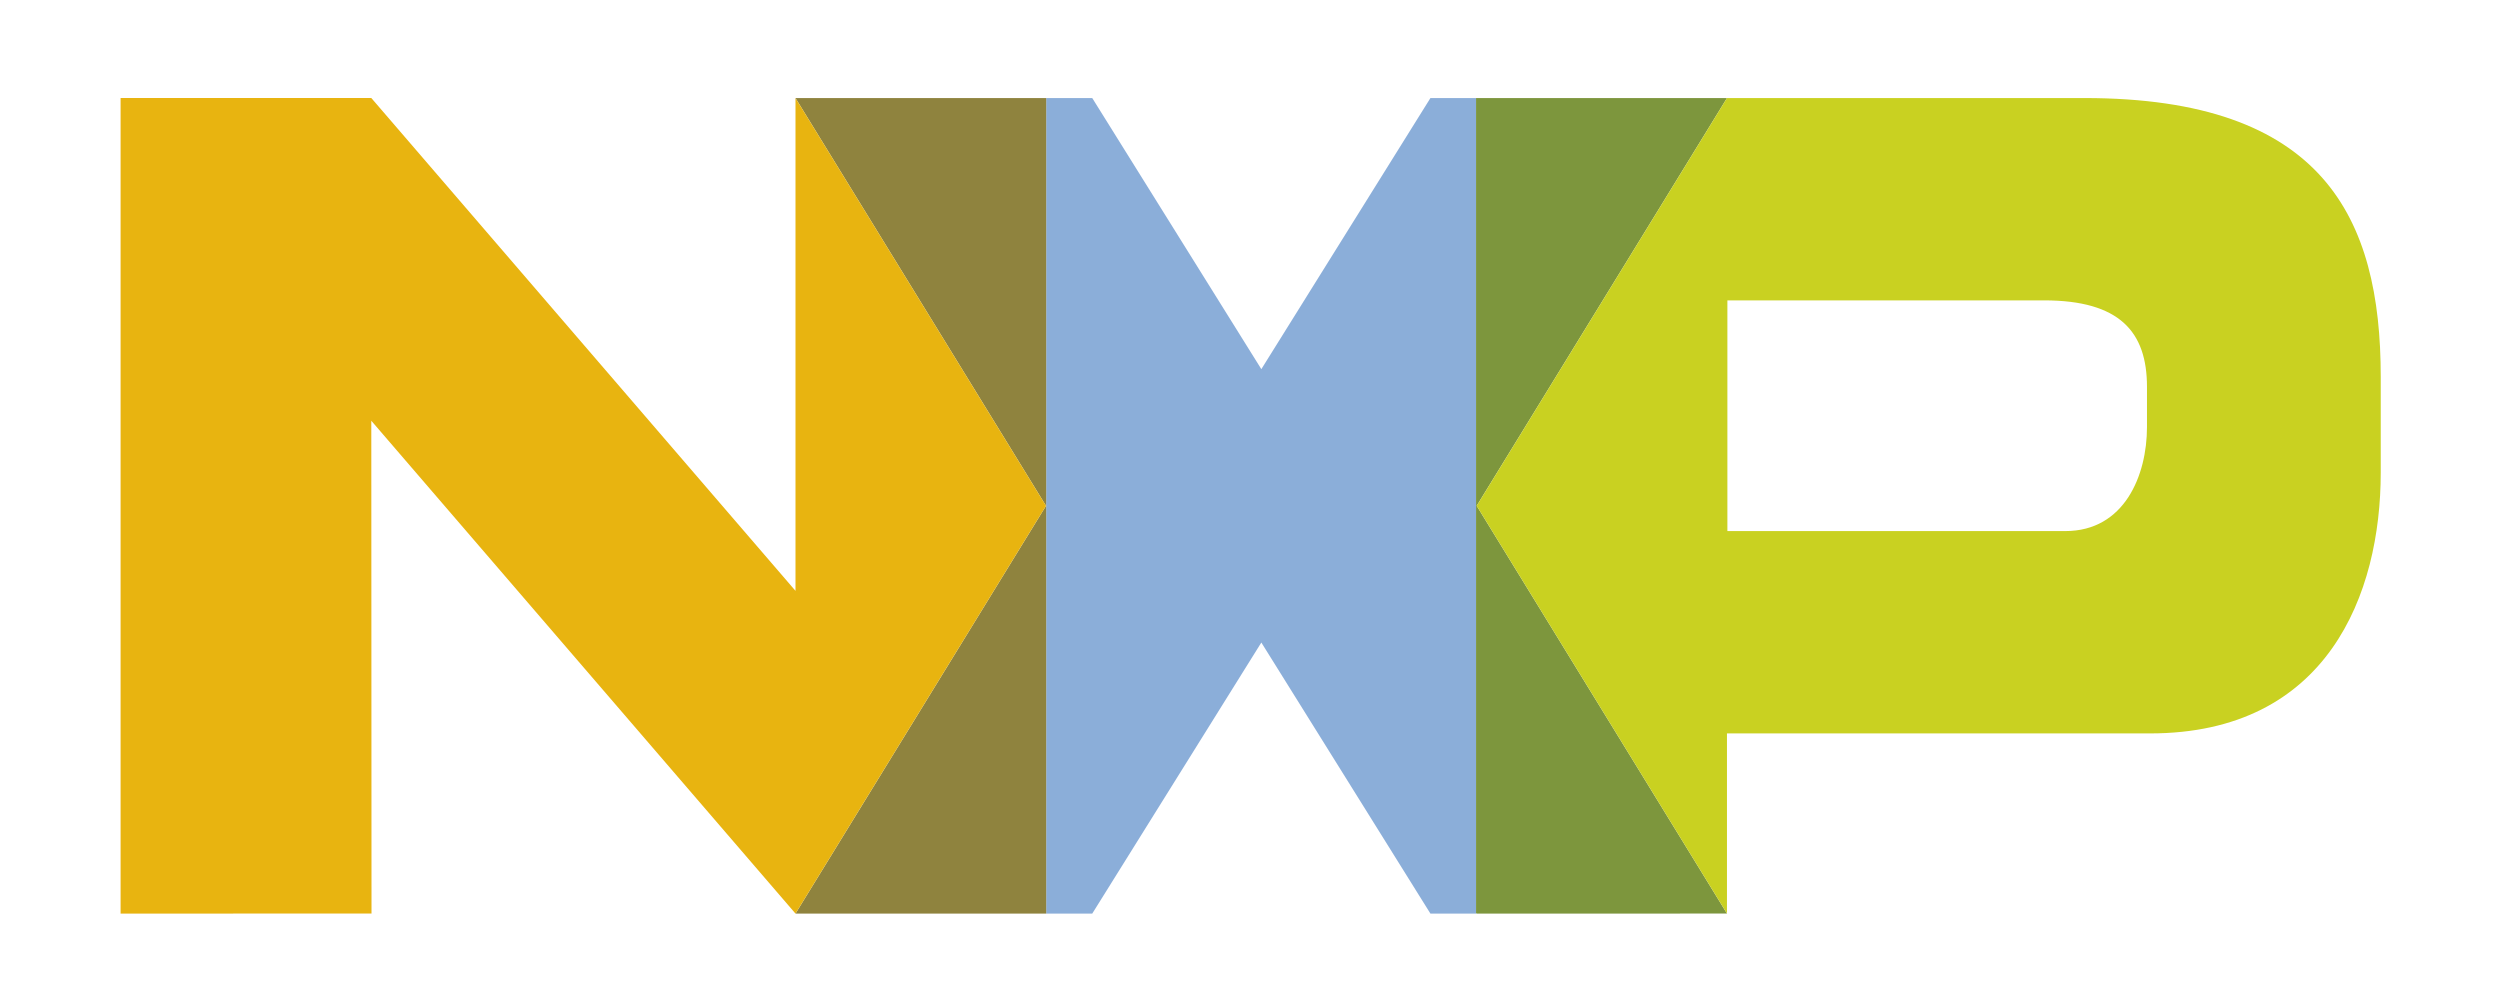
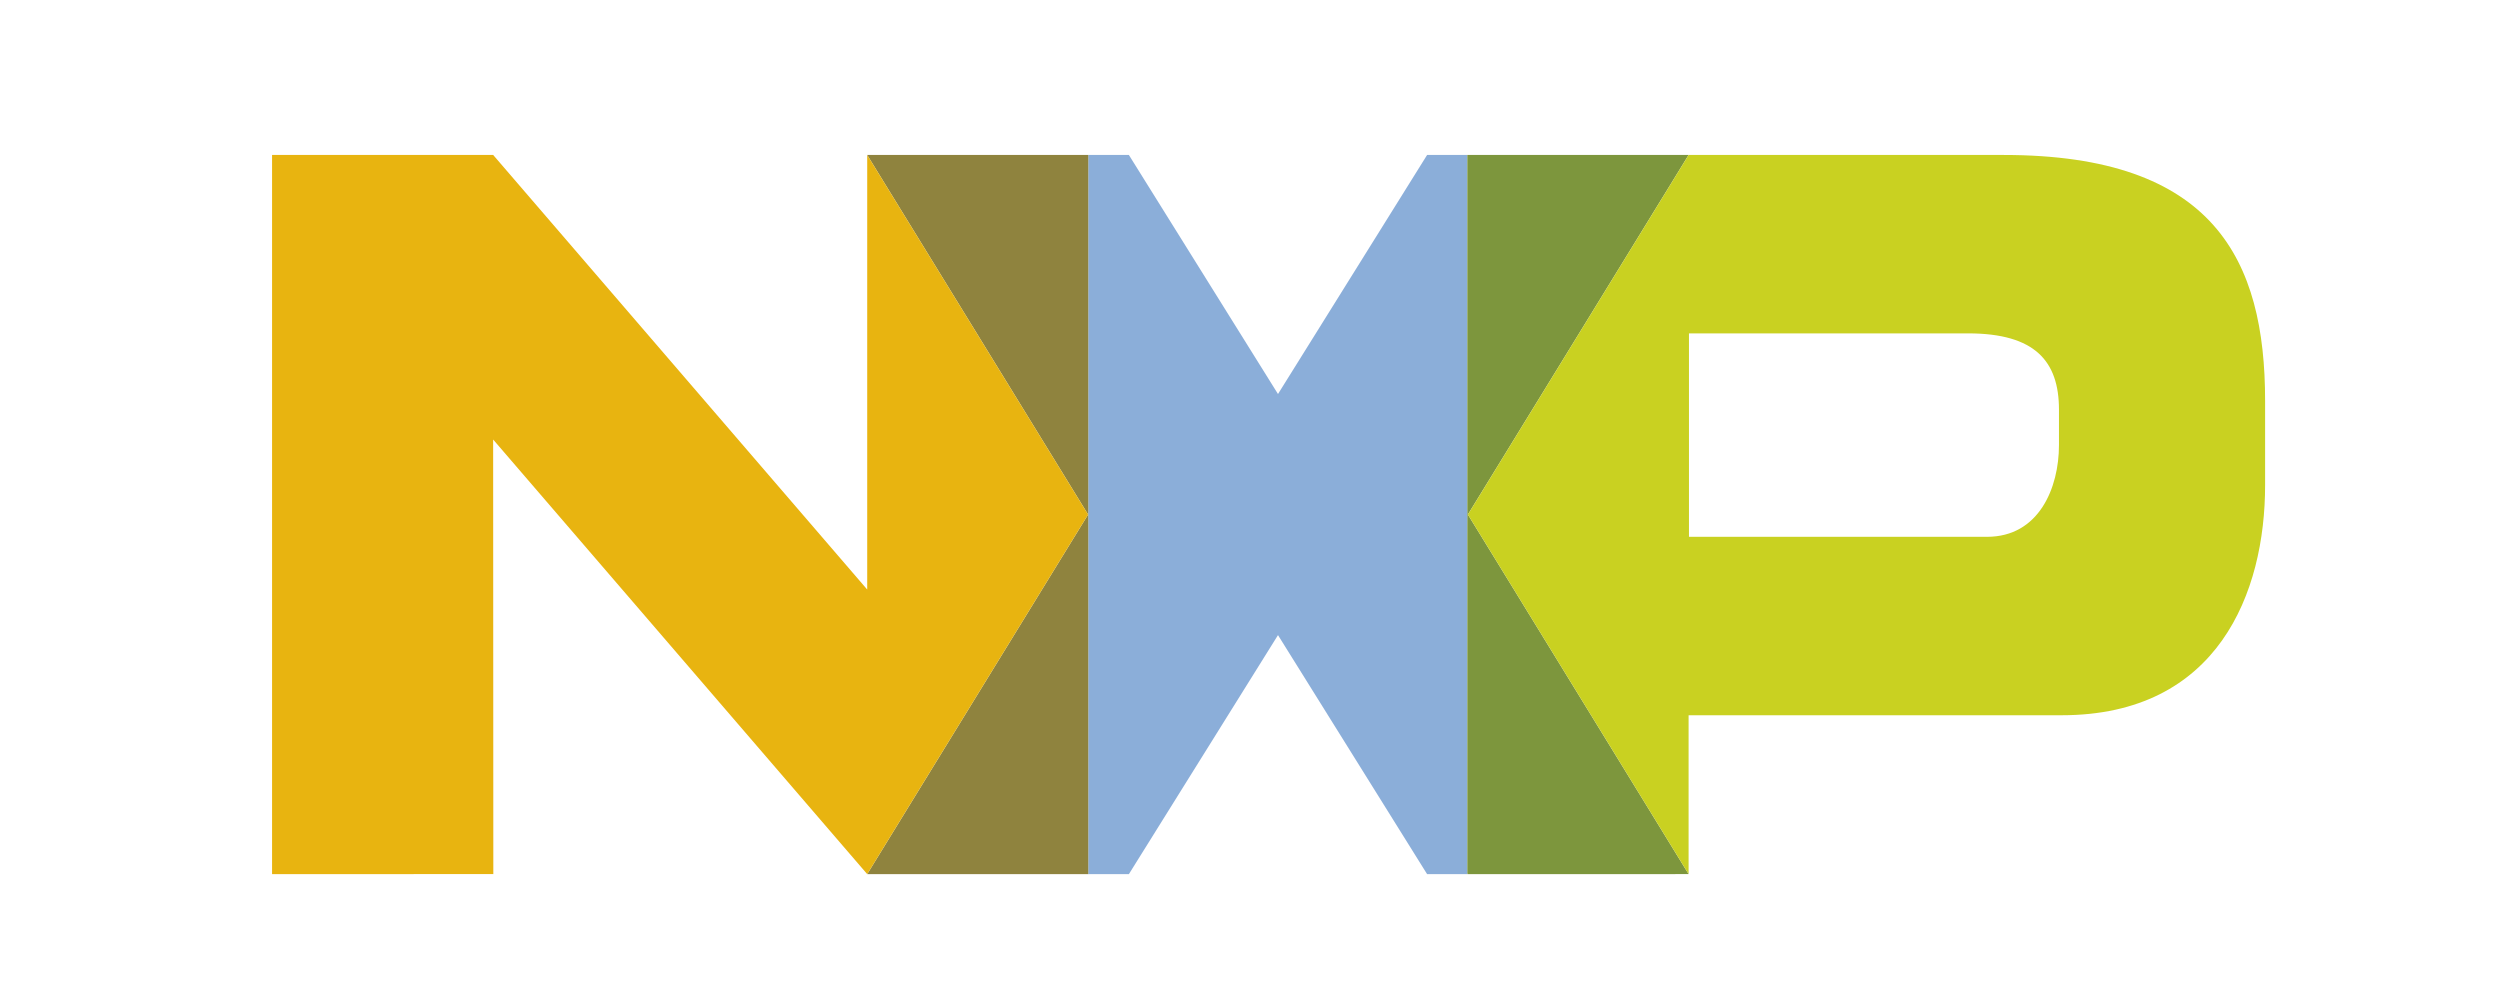
<svg xmlns="http://www.w3.org/2000/svg" version="1.0" width="150" height="60" id="svg63728">
  <defs id="defs63730">
    <clipPath id="clp10">
      <path d="m 0.5,842.5 h 595 V 0.5 H 0.5 Z" id="path66372" />
    </clipPath>
    <clipPath id="clp9">
      <path d="M -1,843 H 596 V -1 H -1 Z" id="path66366" />
    </clipPath>
    <clipPath id="clp11">
      <path d="m 473.94,501.28 h 59.25 v -50.06 h -59.25 z" id="path66380" />
    </clipPath>
    <clipPath id="clp3">
      <path d="m 0.5,842.5 h 595 V 0.5 H 0.5 Z" id="path66260" />
    </clipPath>
    <clipPath id="clp2">
      <path d="M -1,843 H 596 V -1 H -1 Z" id="path66254" />
    </clipPath>
    <clipPath id="clp4">
      <path d="M 210.04,244.79 H 273 v -62.96 h -62.96 z" id="path66268" />
    </clipPath>
    <clipPath id="clp5">
      <path d="M 210.04,244.79 H 273 v -51.54 h -62.96 z" id="path66276" />
    </clipPath>
    <clipPath id="clp6">
      <path d="m 232.71,228.15 c 0,2.97 2.41,5.38 5.39,5.38 2.97,0 5.38,-2.41 5.38,-5.38 0,-2.98 -2.41,-5.39 -5.38,-5.39 -2.98,0 -5.39,2.41 -5.39,5.39" id="path66288" />
    </clipPath>
    <clipPath id="clp7">
      <path d="M 210.04,244.79 H 273 v -51.54 h -62.96 z" id="path66306" />
    </clipPath>
    <clipPath id="clp8">
      <path d="M 210.04,244.79 H 273 v -51.54 h -62.96 z" id="path66356" />
    </clipPath>
    <clipPath id="clp13">
      <path d="m 0.5,842.5 h 595 V 0.5 H 0.5 Z" id="path66514" />
    </clipPath>
    <clipPath id="clp12">
      <path d="M -1,843 H 596 V -1 H -1 Z" id="path66508" />
    </clipPath>
  </defs>
-   <g transform="matrix(0.2329649,0,0,0.2329649,-1909.394,601.4569)" id="layer1">
+   <g transform="matrix(0.2054327,0,0,0.2054327,-1673.795,534.486)" id="layer1">
    <g transform="translate(17.75014,17.74984)" id="g94366">
      <path d="m 8558.465,-2574.247 h -11.75 l -43.55,69.82 -43.55,-69.82 h -11.858 v 210.046 h 11.858 l 43.55,-69.814 43.55,69.814 h 11.912 l -0.162,-0.172 z" style="fill:#8baed9;fill-rule:nonzero;stroke:none" id="path93967" />
      <path d="m 8447.758,-2574.247 h -64.57 l 64.516,105.021 -64.516,105.026 h 64.57 z" style="fill:#8f833e;fill-rule:nonzero;stroke:none" id="path93969" />
      <path d="m 8623.089,-2574.247 h -64.624 v 209.874 l 0.162,0.172 64.462,-0.011 -64.462,-105.015 z" style="fill:#7d963d;fill-rule:nonzero;stroke:none" id="path93971" />
      <path d="m 8731.262,-2489.503 c 0,12.456 -5.821,26.782 -21.02,26.782 h -87.045 v -59.417 h 81.548 c 19.511,0 26.518,8.107 26.518,22.292 z m -16.115,-84.744 h -92.058 l -64.462,105.021 64.462,105.015 v 0 -46.396 h 108.928 c 45.76,0 59.45,-35.901 59.45,-67.168 v -24.68 c 0,-41.113 -14.876,-71.792 -76.32,-71.792" style="fill:#c9d121;fill-rule:nonzero;stroke:none" id="path93973" />
      <path d="m 8447.704,-2469.226 -64.516,-105.021 v -0.01 126.935 l -109.251,-126.935 h -64.57 v 210.052 l 64.624,-0.011 -0.054,-126.919 109.251,126.93 z" style="fill:#e8b410;fill-rule:nonzero;stroke:none" id="path93975" />
    </g>
  </g>
</svg>
